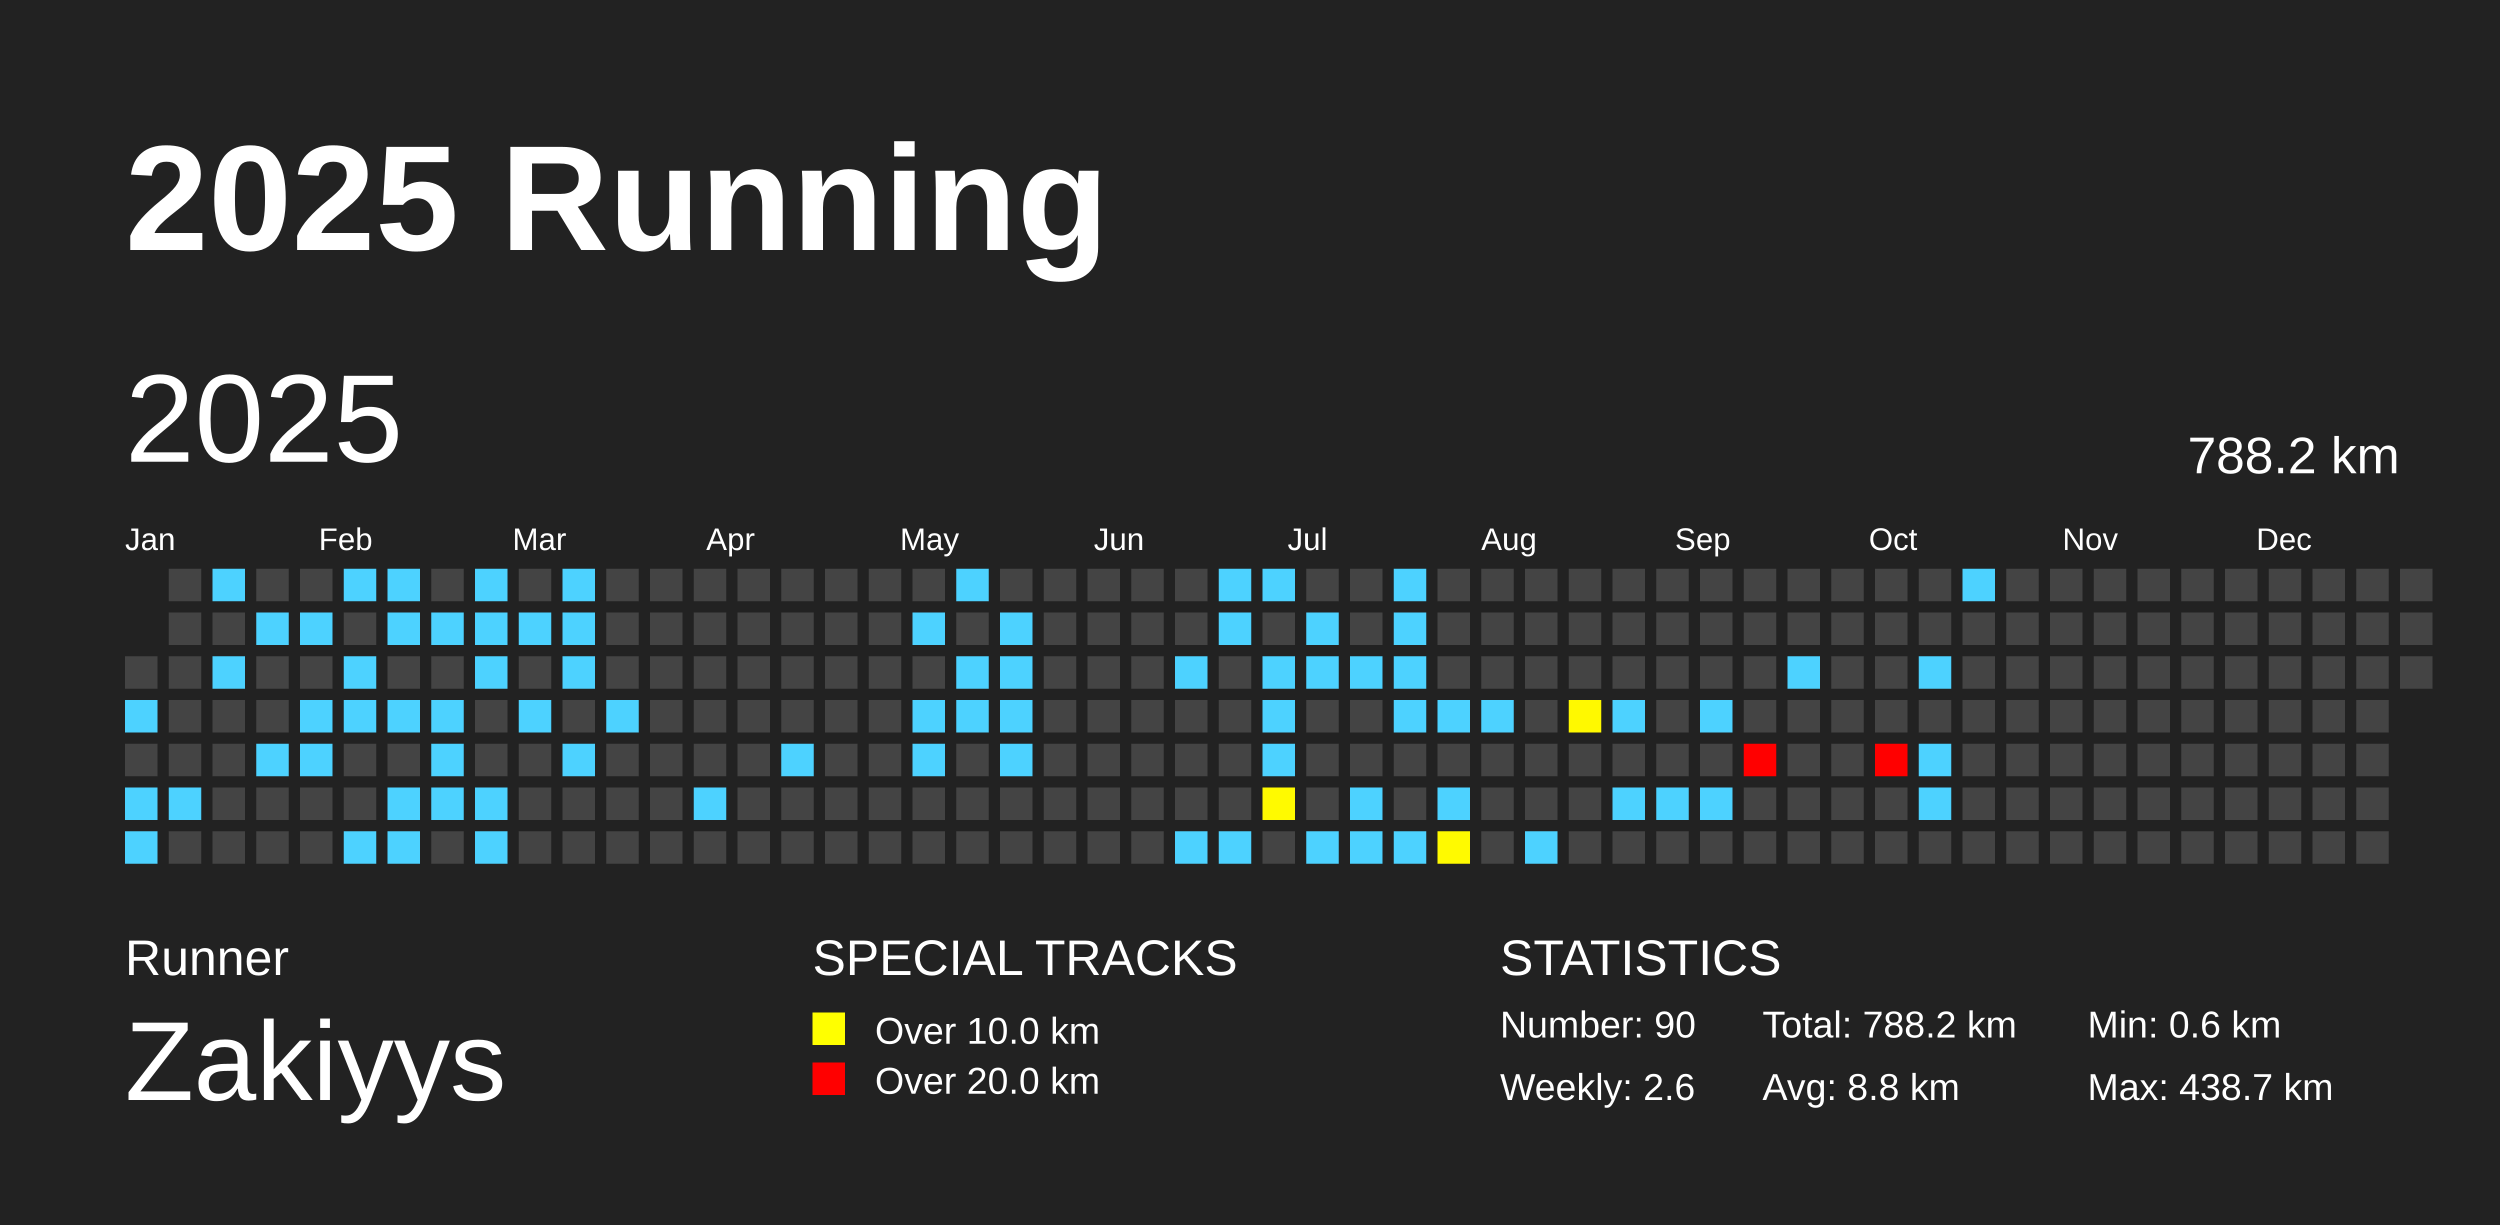
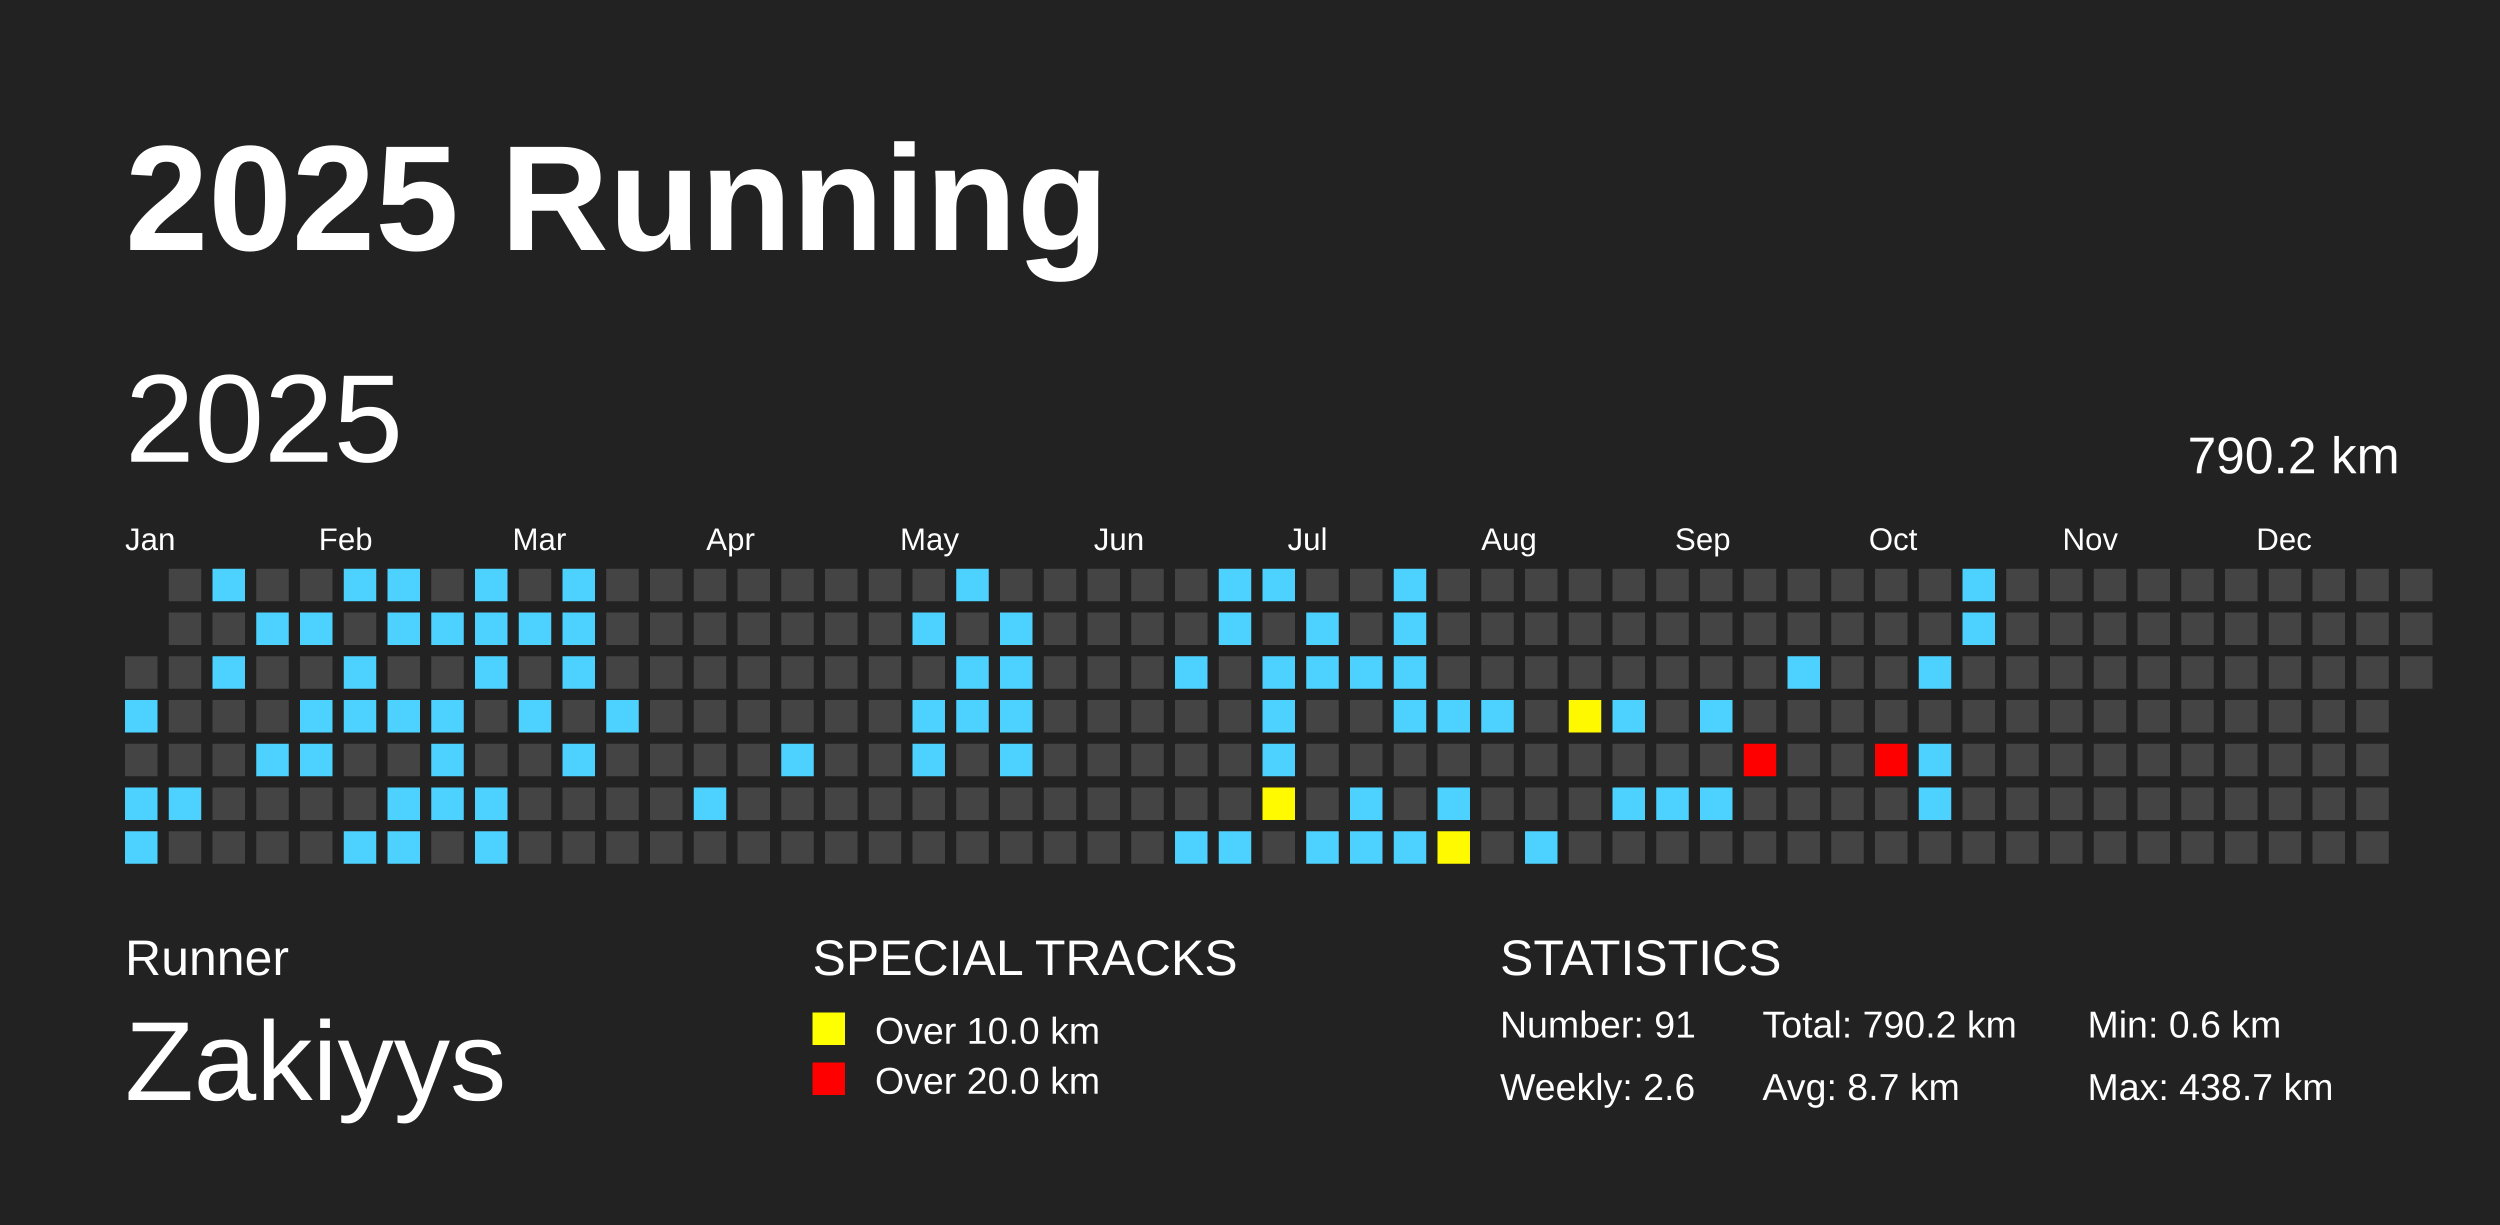
<svg xmlns="http://www.w3.org/2000/svg" baseProfile="full" height="98mm" version="1.1" viewBox="0,0,200,98" width="200mm">
  <defs />
  <rect fill="#222222" height="98" width="200" x="0" y="0" />
  <text fill="#FFFFFF" style="font-size:12px; font-family:Arial; font-weight:bold;" x="10" y="20">2025 Running</text>
  <text fill="#FFFFFF" style="font-size:4px; font-family:Arial" x="10" y="78">Runner</text>
  <text fill="#FFFFFF" style="font-size:9px; font-family:Arial" x="10" y="88">Zakiyys</text>
  <text fill="#FFFFFF" style="font-size:4px; font-family:Arial" x="65" y="78">SPECIAL TRACKS</text>
  <rect fill="yellow" height="2.6" width="2.6" x="65" y="81" />
  <text fill="#FFFFFF" style="font-size:3px; font-family:Arial" x="70" y="83.5">Over 10.0 km</text>
  <rect fill="red" height="2.6" width="2.6" x="65" y="85" />
  <text fill="#FFFFFF" style="font-size:3px; font-family:Arial" x="70" y="87.5">Over 20.0 km</text>
  <text fill="#FFFFFF" style="font-size:4px; font-family:Arial" x="120" y="78">STATISTICS</text>
-   <text fill="#FFFFFF" style="font-size:3px; font-family:Arial" x="120" y="83">Number: 90</text>
+   <text fill="#FFFFFF" style="font-size:3px; font-family:Arial" x="120" y="83">Number: 91</text>
  <text fill="#FFFFFF" style="font-size:3px; font-family:Arial" x="120" y="88">Weekly: 2.6</text>
-   <text fill="#FFFFFF" style="font-size:3px; font-family:Arial" x="141" y="83">Total: 788.2 km</text>
-   <text fill="#FFFFFF" style="font-size:3px; font-family:Arial" x="141" y="88">Avg: 8.8 km</text>
+   <text fill="#FFFFFF" style="font-size:3px; font-family:Arial" x="141" y="83">Total: 790.2 km</text>
+   <text fill="#FFFFFF" style="font-size:3px; font-family:Arial" x="141" y="88">Avg: 8.7 km</text>
  <text fill="#FFFFFF" style="font-size:3px; font-family:Arial" x="167" y="83">Min: 0.6 km</text>
  <text fill="#FFFFFF" style="font-size:3px; font-family:Arial" x="167" y="88">Max: 438.7 km</text>
  <text dominant-baseline="hanging" fill="#FFFFFF" style="font-size:10.0px; font-family:Arial;" x="10" y="30">2025</text>
-   <text dominant-baseline="hanging" fill="#FFFFFF" style="font-size:4.125px; font-family:Arial;" x="175" y="35">788.2 km</text>
+   <text dominant-baseline="hanging" fill="#FFFFFF" style="font-size:4.125px; font-family:Arial;" x="175" y="35">790.2 km</text>
  <text fill="#FFFFFF" style="font-size:2.5px; font-family:Arial" x="10.0" y="44">Jan</text>
  <text fill="#FFFFFF" style="font-size:2.5px; font-family:Arial" x="25.5" y="44">Feb</text>
  <text fill="#FFFFFF" style="font-size:2.5px; font-family:Arial" x="41.0" y="44">Mar</text>
  <text fill="#FFFFFF" style="font-size:2.5px; font-family:Arial" x="56.5" y="44">Apr</text>
  <text fill="#FFFFFF" style="font-size:2.5px; font-family:Arial" x="72.0" y="44">May</text>
  <text fill="#FFFFFF" style="font-size:2.5px; font-family:Arial" x="87.5" y="44">Jun</text>
  <text fill="#FFFFFF" style="font-size:2.5px; font-family:Arial" x="103.0" y="44">Jul</text>
  <text fill="#FFFFFF" style="font-size:2.5px; font-family:Arial" x="118.5" y="44">Aug</text>
  <text fill="#FFFFFF" style="font-size:2.5px; font-family:Arial" x="134.0" y="44">Sep</text>
  <text fill="#FFFFFF" style="font-size:2.5px; font-family:Arial" x="149.5" y="44">Oct</text>
  <text fill="#FFFFFF" style="font-size:2.5px; font-family:Arial" x="165.0" y="44">Nov</text>
  <text fill="#FFFFFF" style="font-size:2.5px; font-family:Arial" x="180.5" y="44">Dec</text>
  <rect fill="#444444" height="2.6" width="2.6" x="10.0" y="52.5" />
  <rect fill="#4dd2ff" height="2.6" width="2.6" x="10.0" y="56.0" />
  <rect fill="#444444" height="2.6" width="2.6" x="10.0" y="59.5" />
  <rect fill="#4dd2ff" height="2.6" width="2.6" x="10.0" y="63.0" />
  <rect fill="#4dd2ff" height="2.6" width="2.6" x="10.0" y="66.5" />
  <rect fill="#444444" height="2.6" width="2.6" x="13.5" y="45.5" />
  <rect fill="#444444" height="2.6" width="2.6" x="13.5" y="49.0" />
  <rect fill="#444444" height="2.6" width="2.6" x="13.5" y="52.5" />
  <rect fill="#444444" height="2.6" width="2.6" x="13.5" y="56.0" />
  <rect fill="#444444" height="2.6" width="2.6" x="13.5" y="59.5" />
  <rect fill="#4dd2ff" height="2.6" width="2.6" x="13.5" y="63.0" />
  <rect fill="#444444" height="2.6" width="2.6" x="13.5" y="66.5" />
  <rect fill="#4dd2ff" height="2.6" width="2.6" x="17.0" y="45.5" />
  <rect fill="#444444" height="2.6" width="2.6" x="17.0" y="49.0" />
  <rect fill="#4dd2ff" height="2.6" width="2.6" x="17.0" y="52.5" />
  <rect fill="#444444" height="2.6" width="2.6" x="17.0" y="56.0" />
  <rect fill="#444444" height="2.6" width="2.6" x="17.0" y="59.5" />
  <rect fill="#444444" height="2.6" width="2.6" x="17.0" y="63.0" />
  <rect fill="#444444" height="2.6" width="2.6" x="17.0" y="66.5" />
  <rect fill="#444444" height="2.6" width="2.6" x="20.5" y="45.5" />
  <rect fill="#4dd2ff" height="2.6" width="2.6" x="20.5" y="49.0" />
  <rect fill="#444444" height="2.6" width="2.6" x="20.5" y="52.5" />
  <rect fill="#444444" height="2.6" width="2.6" x="20.5" y="56.0" />
  <rect fill="#4dd2ff" height="2.6" width="2.6" x="20.5" y="59.5" />
  <rect fill="#444444" height="2.6" width="2.6" x="20.5" y="63.0" />
  <rect fill="#444444" height="2.6" width="2.6" x="20.5" y="66.5" />
  <rect fill="#444444" height="2.6" width="2.6" x="24.0" y="45.5" />
  <rect fill="#4dd2ff" height="2.6" width="2.6" x="24.0" y="49.0" />
  <rect fill="#444444" height="2.6" width="2.6" x="24.0" y="52.5" />
  <rect fill="#4dd2ff" height="2.6" width="2.6" x="24.0" y="56.0" />
  <rect fill="#4dd2ff" height="2.6" width="2.6" x="24.0" y="59.5" />
  <rect fill="#444444" height="2.6" width="2.6" x="24.0" y="63.0" />
  <rect fill="#444444" height="2.6" width="2.6" x="24.0" y="66.5" />
  <rect fill="#4dd2ff" height="2.6" width="2.6" x="27.5" y="45.5" />
  <rect fill="#444444" height="2.6" width="2.6" x="27.5" y="49.0" />
  <rect fill="#4dd2ff" height="2.6" width="2.6" x="27.5" y="52.5" />
  <rect fill="#4dd2ff" height="2.6" width="2.6" x="27.5" y="56.0" />
  <rect fill="#444444" height="2.6" width="2.6" x="27.5" y="59.5" />
  <rect fill="#444444" height="2.6" width="2.6" x="27.5" y="63.0" />
  <rect fill="#4dd2ff" height="2.6" width="2.6" x="27.5" y="66.5" />
  <rect fill="#4dd2ff" height="2.6" width="2.6" x="31.0" y="45.5" />
  <rect fill="#4dd2ff" height="2.6" width="2.6" x="31.0" y="49.0" />
  <rect fill="#444444" height="2.6" width="2.6" x="31.0" y="52.5" />
  <rect fill="#4dd2ff" height="2.6" width="2.6" x="31.0" y="56.0" />
  <rect fill="#444444" height="2.6" width="2.6" x="31.0" y="59.5" />
  <rect fill="#4dd2ff" height="2.6" width="2.6" x="31.0" y="63.0" />
  <rect fill="#4dd2ff" height="2.6" width="2.6" x="31.0" y="66.5" />
  <rect fill="#444444" height="2.6" width="2.6" x="34.5" y="45.5" />
  <rect fill="#4dd2ff" height="2.6" width="2.6" x="34.5" y="49.0" />
  <rect fill="#444444" height="2.6" width="2.6" x="34.5" y="52.5" />
  <rect fill="#4dd2ff" height="2.6" width="2.6" x="34.5" y="56.0" />
  <rect fill="#4dd2ff" height="2.6" width="2.6" x="34.5" y="59.5" />
  <rect fill="#4dd2ff" height="2.6" width="2.6" x="34.5" y="63.0" />
  <rect fill="#444444" height="2.6" width="2.6" x="34.5" y="66.5" />
  <rect fill="#4dd2ff" height="2.6" width="2.6" x="38.0" y="45.5" />
  <rect fill="#4dd2ff" height="2.6" width="2.6" x="38.0" y="49.0" />
  <rect fill="#4dd2ff" height="2.6" width="2.6" x="38.0" y="52.5" />
  <rect fill="#444444" height="2.6" width="2.6" x="38.0" y="56.0" />
  <rect fill="#444444" height="2.6" width="2.6" x="38.0" y="59.5" />
  <rect fill="#4dd2ff" height="2.6" width="2.6" x="38.0" y="63.0" />
  <rect fill="#4dd2ff" height="2.6" width="2.6" x="38.0" y="66.5" />
  <rect fill="#444444" height="2.6" width="2.6" x="41.5" y="45.5" />
  <rect fill="#4dd2ff" height="2.6" width="2.6" x="41.5" y="49.0" />
  <rect fill="#444444" height="2.6" width="2.6" x="41.5" y="52.5" />
  <rect fill="#4dd2ff" height="2.6" width="2.6" x="41.5" y="56.0" />
  <rect fill="#444444" height="2.6" width="2.6" x="41.5" y="59.5" />
  <rect fill="#444444" height="2.6" width="2.6" x="41.5" y="63.0" />
  <rect fill="#444444" height="2.6" width="2.6" x="41.5" y="66.5" />
  <rect fill="#4dd2ff" height="2.6" width="2.6" x="45.0" y="45.5" />
  <rect fill="#4dd2ff" height="2.6" width="2.6" x="45.0" y="49.0" />
  <rect fill="#4dd2ff" height="2.6" width="2.6" x="45.0" y="52.5" />
  <rect fill="#444444" height="2.6" width="2.6" x="45.0" y="56.0" />
  <rect fill="#4dd2ff" height="2.6" width="2.6" x="45.0" y="59.5" />
  <rect fill="#444444" height="2.6" width="2.6" x="45.0" y="63.0" />
  <rect fill="#444444" height="2.6" width="2.6" x="45.0" y="66.5" />
  <rect fill="#444444" height="2.6" width="2.6" x="48.5" y="45.5" />
  <rect fill="#444444" height="2.6" width="2.6" x="48.5" y="49.0" />
  <rect fill="#444444" height="2.6" width="2.6" x="48.5" y="52.5" />
  <rect fill="#4dd2ff" height="2.6" width="2.6" x="48.5" y="56.0" />
  <rect fill="#444444" height="2.6" width="2.6" x="48.5" y="59.5" />
  <rect fill="#444444" height="2.6" width="2.6" x="48.5" y="63.0" />
  <rect fill="#444444" height="2.6" width="2.6" x="48.5" y="66.5" />
  <rect fill="#444444" height="2.6" width="2.6" x="52.0" y="45.5" />
  <rect fill="#444444" height="2.6" width="2.6" x="52.0" y="49.0" />
  <rect fill="#444444" height="2.6" width="2.6" x="52.0" y="52.5" />
  <rect fill="#444444" height="2.6" width="2.6" x="52.0" y="56.0" />
  <rect fill="#444444" height="2.6" width="2.6" x="52.0" y="59.5" />
  <rect fill="#444444" height="2.6" width="2.6" x="52.0" y="63.0" />
  <rect fill="#444444" height="2.6" width="2.6" x="52.0" y="66.5" />
  <rect fill="#444444" height="2.6" width="2.6" x="55.5" y="45.5" />
  <rect fill="#444444" height="2.6" width="2.6" x="55.5" y="49.0" />
  <rect fill="#444444" height="2.6" width="2.6" x="55.5" y="52.5" />
  <rect fill="#444444" height="2.6" width="2.6" x="55.5" y="56.0" />
  <rect fill="#444444" height="2.6" width="2.6" x="55.5" y="59.5" />
  <rect fill="#4dd2ff" height="2.6" width="2.6" x="55.5" y="63.0" />
  <rect fill="#444444" height="2.6" width="2.6" x="55.5" y="66.5" />
  <rect fill="#444444" height="2.6" width="2.6" x="59.0" y="45.5" />
  <rect fill="#444444" height="2.6" width="2.6" x="59.0" y="49.0" />
  <rect fill="#444444" height="2.6" width="2.6" x="59.0" y="52.5" />
  <rect fill="#444444" height="2.6" width="2.6" x="59.0" y="56.0" />
  <rect fill="#444444" height="2.6" width="2.6" x="59.0" y="59.5" />
  <rect fill="#444444" height="2.6" width="2.6" x="59.0" y="63.0" />
  <rect fill="#444444" height="2.6" width="2.6" x="59.0" y="66.5" />
  <rect fill="#444444" height="2.6" width="2.6" x="62.5" y="45.5" />
  <rect fill="#444444" height="2.6" width="2.6" x="62.5" y="49.0" />
  <rect fill="#444444" height="2.6" width="2.6" x="62.5" y="52.5" />
  <rect fill="#444444" height="2.6" width="2.6" x="62.5" y="56.0" />
  <rect fill="#4dd2ff" height="2.6" width="2.6" x="62.5" y="59.5" />
  <rect fill="#444444" height="2.6" width="2.6" x="62.5" y="63.0" />
  <rect fill="#444444" height="2.6" width="2.6" x="62.5" y="66.5" />
  <rect fill="#444444" height="2.6" width="2.6" x="66.0" y="45.5" />
  <rect fill="#444444" height="2.6" width="2.6" x="66.0" y="49.0" />
  <rect fill="#444444" height="2.6" width="2.6" x="66.0" y="52.5" />
  <rect fill="#444444" height="2.6" width="2.6" x="66.0" y="56.0" />
  <rect fill="#444444" height="2.6" width="2.6" x="66.0" y="59.5" />
  <rect fill="#444444" height="2.6" width="2.6" x="66.0" y="63.0" />
  <rect fill="#444444" height="2.6" width="2.6" x="66.0" y="66.5" />
  <rect fill="#444444" height="2.6" width="2.6" x="69.5" y="45.5" />
  <rect fill="#444444" height="2.6" width="2.6" x="69.5" y="49.0" />
  <rect fill="#444444" height="2.6" width="2.6" x="69.5" y="52.5" />
  <rect fill="#444444" height="2.6" width="2.6" x="69.5" y="56.0" />
  <rect fill="#444444" height="2.6" width="2.6" x="69.5" y="59.5" />
  <rect fill="#444444" height="2.6" width="2.6" x="69.5" y="63.0" />
  <rect fill="#444444" height="2.6" width="2.6" x="69.5" y="66.5" />
  <rect fill="#444444" height="2.6" width="2.6" x="73.0" y="45.5" />
  <rect fill="#4dd2ff" height="2.6" width="2.6" x="73.0" y="49.0" />
  <rect fill="#444444" height="2.6" width="2.6" x="73.0" y="52.5" />
  <rect fill="#4dd2ff" height="2.6" width="2.6" x="73.0" y="56.0" />
  <rect fill="#4dd2ff" height="2.6" width="2.6" x="73.0" y="59.5" />
  <rect fill="#444444" height="2.6" width="2.6" x="73.0" y="63.0" />
  <rect fill="#444444" height="2.6" width="2.6" x="73.0" y="66.5" />
  <rect fill="#4dd2ff" height="2.6" width="2.6" x="76.5" y="45.5" />
  <rect fill="#444444" height="2.6" width="2.6" x="76.5" y="49.0" />
  <rect fill="#4dd2ff" height="2.6" width="2.6" x="76.5" y="52.5" />
  <rect fill="#4dd2ff" height="2.6" width="2.6" x="76.5" y="56.0" />
  <rect fill="#444444" height="2.6" width="2.6" x="76.5" y="59.5" />
  <rect fill="#444444" height="2.6" width="2.6" x="76.5" y="63.0" />
  <rect fill="#444444" height="2.6" width="2.6" x="76.5" y="66.5" />
  <rect fill="#444444" height="2.6" width="2.6" x="80.0" y="45.5" />
  <rect fill="#4dd2ff" height="2.6" width="2.6" x="80.0" y="49.0" />
  <rect fill="#4dd2ff" height="2.6" width="2.6" x="80.0" y="52.5" />
  <rect fill="#4dd2ff" height="2.6" width="2.6" x="80.0" y="56.0" />
  <rect fill="#4dd2ff" height="2.6" width="2.6" x="80.0" y="59.5" />
  <rect fill="#444444" height="2.6" width="2.6" x="80.0" y="63.0" />
  <rect fill="#444444" height="2.6" width="2.6" x="80.0" y="66.5" />
  <rect fill="#444444" height="2.6" width="2.6" x="83.5" y="45.5" />
  <rect fill="#444444" height="2.6" width="2.6" x="83.5" y="49.0" />
  <rect fill="#444444" height="2.6" width="2.6" x="83.5" y="52.5" />
  <rect fill="#444444" height="2.6" width="2.6" x="83.5" y="56.0" />
  <rect fill="#444444" height="2.6" width="2.6" x="83.5" y="59.5" />
  <rect fill="#444444" height="2.6" width="2.6" x="83.5" y="63.0" />
  <rect fill="#444444" height="2.6" width="2.6" x="83.5" y="66.5" />
  <rect fill="#444444" height="2.6" width="2.6" x="87.0" y="45.5" />
  <rect fill="#444444" height="2.6" width="2.6" x="87.0" y="49.0" />
  <rect fill="#444444" height="2.6" width="2.6" x="87.0" y="52.5" />
  <rect fill="#444444" height="2.6" width="2.6" x="87.0" y="56.0" />
  <rect fill="#444444" height="2.6" width="2.6" x="87.0" y="59.5" />
  <rect fill="#444444" height="2.6" width="2.6" x="87.0" y="63.0" />
  <rect fill="#444444" height="2.6" width="2.6" x="87.0" y="66.5" />
  <rect fill="#444444" height="2.6" width="2.6" x="90.5" y="45.5" />
  <rect fill="#444444" height="2.6" width="2.6" x="90.5" y="49.0" />
  <rect fill="#444444" height="2.6" width="2.6" x="90.5" y="52.5" />
  <rect fill="#444444" height="2.6" width="2.6" x="90.5" y="56.0" />
  <rect fill="#444444" height="2.6" width="2.6" x="90.5" y="59.5" />
  <rect fill="#444444" height="2.6" width="2.6" x="90.5" y="63.0" />
  <rect fill="#444444" height="2.6" width="2.6" x="90.5" y="66.5" />
  <rect fill="#444444" height="2.6" width="2.6" x="94.0" y="45.5" />
  <rect fill="#444444" height="2.6" width="2.6" x="94.0" y="49.0" />
  <rect fill="#4dd2ff" height="2.6" width="2.6" x="94.0" y="52.5" />
  <rect fill="#444444" height="2.6" width="2.6" x="94.0" y="56.0" />
  <rect fill="#444444" height="2.6" width="2.6" x="94.0" y="59.5" />
  <rect fill="#444444" height="2.6" width="2.6" x="94.0" y="63.0" />
  <rect fill="#4dd2ff" height="2.6" width="2.6" x="94.0" y="66.5" />
  <rect fill="#4dd2ff" height="2.6" width="2.6" x="97.5" y="45.5" />
  <rect fill="#4dd2ff" height="2.6" width="2.6" x="97.5" y="49.0" />
  <rect fill="#444444" height="2.6" width="2.6" x="97.5" y="52.5" />
  <rect fill="#444444" height="2.6" width="2.6" x="97.5" y="56.0" />
  <rect fill="#444444" height="2.6" width="2.6" x="97.5" y="59.5" />
  <rect fill="#444444" height="2.6" width="2.6" x="97.5" y="63.0" />
  <rect fill="#4dd2ff" height="2.6" width="2.6" x="97.5" y="66.5" />
  <rect fill="#4dd2ff" height="2.6" width="2.6" x="101.0" y="45.5" />
  <rect fill="#444444" height="2.6" width="2.6" x="101.0" y="49.0" />
  <rect fill="#4dd2ff" height="2.6" width="2.6" x="101.0" y="52.5" />
  <rect fill="#4dd2ff" height="2.6" width="2.6" x="101.0" y="56.0" />
  <rect fill="#4dd2ff" height="2.6" width="2.6" x="101.0" y="59.5" />
  <rect fill="#fffa00" height="2.6" width="2.6" x="101.0" y="63.0" />
  <rect fill="#444444" height="2.6" width="2.6" x="101.0" y="66.5" />
  <rect fill="#444444" height="2.6" width="2.6" x="104.5" y="45.5" />
  <rect fill="#4dd2ff" height="2.6" width="2.6" x="104.5" y="49.0" />
  <rect fill="#4dd2ff" height="2.6" width="2.6" x="104.5" y="52.5" />
  <rect fill="#444444" height="2.6" width="2.6" x="104.5" y="56.0" />
  <rect fill="#444444" height="2.6" width="2.6" x="104.5" y="59.5" />
  <rect fill="#444444" height="2.6" width="2.6" x="104.5" y="63.0" />
  <rect fill="#4dd2ff" height="2.6" width="2.6" x="104.5" y="66.5" />
  <rect fill="#444444" height="2.6" width="2.6" x="108.0" y="45.5" />
  <rect fill="#444444" height="2.6" width="2.6" x="108.0" y="49.0" />
  <rect fill="#4dd2ff" height="2.6" width="2.6" x="108.0" y="52.5" />
  <rect fill="#444444" height="2.6" width="2.6" x="108.0" y="56.0" />
  <rect fill="#444444" height="2.6" width="2.6" x="108.0" y="59.5" />
  <rect fill="#4dd2ff" height="2.6" width="2.6" x="108.0" y="63.0" />
  <rect fill="#4dd2ff" height="2.6" width="2.6" x="108.0" y="66.5" />
  <rect fill="#4dd2ff" height="2.6" width="2.6" x="111.5" y="45.5" />
  <rect fill="#4dd2ff" height="2.6" width="2.6" x="111.5" y="49.0" />
  <rect fill="#4dd2ff" height="2.6" width="2.6" x="111.5" y="52.5" />
  <rect fill="#4dd2ff" height="2.6" width="2.6" x="111.5" y="56.0" />
  <rect fill="#444444" height="2.6" width="2.6" x="111.5" y="59.5" />
  <rect fill="#444444" height="2.6" width="2.6" x="111.5" y="63.0" />
  <rect fill="#4dd2ff" height="2.6" width="2.6" x="111.5" y="66.5" />
  <rect fill="#444444" height="2.6" width="2.6" x="115.0" y="45.5" />
  <rect fill="#444444" height="2.6" width="2.6" x="115.0" y="49.0" />
  <rect fill="#444444" height="2.6" width="2.6" x="115.0" y="52.5" />
  <rect fill="#4dd2ff" height="2.6" width="2.6" x="115.0" y="56.0" />
  <rect fill="#444444" height="2.6" width="2.6" x="115.0" y="59.5" />
  <rect fill="#4dd2ff" height="2.6" width="2.6" x="115.0" y="63.0" />
  <rect fill="#fffa00" height="2.6" width="2.6" x="115.0" y="66.5" />
  <rect fill="#444444" height="2.6" width="2.6" x="118.5" y="45.5" />
  <rect fill="#444444" height="2.6" width="2.6" x="118.5" y="49.0" />
  <rect fill="#444444" height="2.6" width="2.6" x="118.5" y="52.5" />
  <rect fill="#4dd2ff" height="2.6" width="2.6" x="118.5" y="56.0" />
  <rect fill="#444444" height="2.6" width="2.6" x="118.5" y="59.5" />
  <rect fill="#444444" height="2.6" width="2.6" x="118.5" y="63.0" />
  <rect fill="#444444" height="2.6" width="2.6" x="118.5" y="66.5" />
  <rect fill="#444444" height="2.6" width="2.6" x="122.0" y="45.5" />
  <rect fill="#444444" height="2.6" width="2.6" x="122.0" y="49.0" />
  <rect fill="#444444" height="2.6" width="2.6" x="122.0" y="52.5" />
  <rect fill="#444444" height="2.6" width="2.6" x="122.0" y="56.0" />
  <rect fill="#444444" height="2.6" width="2.6" x="122.0" y="59.5" />
  <rect fill="#444444" height="2.6" width="2.6" x="122.0" y="63.0" />
  <rect fill="#4dd2ff" height="2.6" width="2.6" x="122.0" y="66.5" />
  <rect fill="#444444" height="2.6" width="2.6" x="125.5" y="45.5" />
  <rect fill="#444444" height="2.6" width="2.6" x="125.5" y="49.0" />
  <rect fill="#444444" height="2.6" width="2.6" x="125.5" y="52.5" />
  <rect fill="#fff900" height="2.6" width="2.6" x="125.5" y="56.0" />
  <rect fill="#444444" height="2.6" width="2.6" x="125.5" y="59.5" />
  <rect fill="#444444" height="2.6" width="2.6" x="125.5" y="63.0" />
  <rect fill="#444444" height="2.6" width="2.6" x="125.5" y="66.5" />
  <rect fill="#444444" height="2.6" width="2.6" x="129.0" y="45.5" />
  <rect fill="#444444" height="2.6" width="2.6" x="129.0" y="49.0" />
  <rect fill="#444444" height="2.6" width="2.6" x="129.0" y="52.5" />
  <rect fill="#4dd2ff" height="2.6" width="2.6" x="129.0" y="56.0" />
  <rect fill="#444444" height="2.6" width="2.6" x="129.0" y="59.5" />
  <rect fill="#4dd2ff" height="2.6" width="2.6" x="129.0" y="63.0" />
  <rect fill="#444444" height="2.6" width="2.6" x="129.0" y="66.5" />
  <rect fill="#444444" height="2.6" width="2.6" x="132.5" y="45.5" />
  <rect fill="#444444" height="2.6" width="2.6" x="132.5" y="49.0" />
  <rect fill="#444444" height="2.6" width="2.6" x="132.5" y="52.5" />
  <rect fill="#444444" height="2.6" width="2.6" x="132.5" y="56.0" />
  <rect fill="#444444" height="2.6" width="2.6" x="132.5" y="59.5" />
  <rect fill="#4dd2ff" height="2.6" width="2.6" x="132.5" y="63.0" />
  <rect fill="#444444" height="2.6" width="2.6" x="132.5" y="66.5" />
  <rect fill="#444444" height="2.6" width="2.6" x="136.0" y="45.5" />
  <rect fill="#444444" height="2.6" width="2.6" x="136.0" y="49.0" />
  <rect fill="#444444" height="2.6" width="2.6" x="136.0" y="52.5" />
  <rect fill="#4dd2ff" height="2.6" width="2.6" x="136.0" y="56.0" />
  <rect fill="#444444" height="2.6" width="2.6" x="136.0" y="59.5" />
  <rect fill="#4dd2ff" height="2.6" width="2.6" x="136.0" y="63.0" />
  <rect fill="#444444" height="2.6" width="2.6" x="136.0" y="66.5" />
  <rect fill="#444444" height="2.6" width="2.6" x="139.5" y="45.5" />
  <rect fill="#444444" height="2.6" width="2.6" x="139.5" y="49.0" />
  <rect fill="#444444" height="2.6" width="2.6" x="139.5" y="52.5" />
  <rect fill="#444444" height="2.6" width="2.6" x="139.5" y="56.0" />
  <rect fill="red" height="2.6" width="2.6" x="139.5" y="59.5" />
  <rect fill="#444444" height="2.6" width="2.6" x="139.5" y="63.0" />
  <rect fill="#444444" height="2.6" width="2.6" x="139.5" y="66.5" />
  <rect fill="#444444" height="2.6" width="2.6" x="143.0" y="45.5" />
  <rect fill="#444444" height="2.6" width="2.6" x="143.0" y="49.0" />
  <rect fill="#4dd2ff" height="2.6" width="2.6" x="143.0" y="52.5" />
  <rect fill="#444444" height="2.6" width="2.6" x="143.0" y="56.0" />
  <rect fill="#444444" height="2.6" width="2.6" x="143.0" y="59.5" />
  <rect fill="#444444" height="2.6" width="2.6" x="143.0" y="63.0" />
  <rect fill="#444444" height="2.6" width="2.6" x="143.0" y="66.5" />
  <rect fill="#444444" height="2.6" width="2.6" x="146.5" y="45.5" />
  <rect fill="#444444" height="2.6" width="2.6" x="146.5" y="49.0" />
  <rect fill="#444444" height="2.6" width="2.6" x="146.5" y="52.5" />
  <rect fill="#444444" height="2.6" width="2.6" x="146.5" y="56.0" />
  <rect fill="#444444" height="2.6" width="2.6" x="146.5" y="59.5" />
  <rect fill="#444444" height="2.6" width="2.6" x="146.5" y="63.0" />
  <rect fill="#444444" height="2.6" width="2.6" x="146.5" y="66.5" />
  <rect fill="#444444" height="2.6" width="2.6" x="150.0" y="45.5" />
  <rect fill="#444444" height="2.6" width="2.6" x="150.0" y="49.0" />
  <rect fill="#444444" height="2.6" width="2.6" x="150.0" y="52.5" />
  <rect fill="#444444" height="2.6" width="2.6" x="150.0" y="56.0" />
  <rect fill="red" height="2.6" width="2.6" x="150.0" y="59.5" />
  <rect fill="#444444" height="2.6" width="2.6" x="150.0" y="63.0" />
  <rect fill="#444444" height="2.6" width="2.6" x="150.0" y="66.5" />
  <rect fill="#444444" height="2.6" width="2.6" x="153.5" y="45.5" />
  <rect fill="#444444" height="2.6" width="2.6" x="153.5" y="49.0" />
  <rect fill="#4dd2ff" height="2.6" width="2.6" x="153.5" y="52.5" />
  <rect fill="#444444" height="2.6" width="2.6" x="153.5" y="56.0" />
  <rect fill="#4dd2ff" height="2.6" width="2.6" x="153.5" y="59.5" />
  <rect fill="#4dd2ff" height="2.6" width="2.6" x="153.5" y="63.0" />
  <rect fill="#444444" height="2.6" width="2.6" x="153.5" y="66.5" />
  <rect fill="#4dd2ff" height="2.6" width="2.6" x="157.0" y="45.5" />
-   <rect fill="#444444" height="2.6" width="2.6" x="157.0" y="49.0" />
+   <rect fill="#4dd2ff" height="2.6" width="2.6" x="157.0" y="49.0" />
  <rect fill="#444444" height="2.6" width="2.6" x="157.0" y="52.5" />
  <rect fill="#444444" height="2.6" width="2.6" x="157.0" y="56.0" />
  <rect fill="#444444" height="2.6" width="2.6" x="157.0" y="59.5" />
  <rect fill="#444444" height="2.6" width="2.6" x="157.0" y="63.0" />
  <rect fill="#444444" height="2.6" width="2.6" x="157.0" y="66.5" />
  <rect fill="#444444" height="2.6" width="2.6" x="160.5" y="45.5" />
  <rect fill="#444444" height="2.6" width="2.6" x="160.5" y="49.0" />
  <rect fill="#444444" height="2.6" width="2.6" x="160.5" y="52.5" />
  <rect fill="#444444" height="2.6" width="2.6" x="160.5" y="56.0" />
  <rect fill="#444444" height="2.6" width="2.6" x="160.5" y="59.5" />
  <rect fill="#444444" height="2.6" width="2.6" x="160.5" y="63.0" />
  <rect fill="#444444" height="2.6" width="2.6" x="160.5" y="66.5" />
  <rect fill="#444444" height="2.6" width="2.6" x="164.0" y="45.5" />
  <rect fill="#444444" height="2.6" width="2.6" x="164.0" y="49.0" />
  <rect fill="#444444" height="2.6" width="2.6" x="164.0" y="52.5" />
  <rect fill="#444444" height="2.6" width="2.6" x="164.0" y="56.0" />
  <rect fill="#444444" height="2.6" width="2.6" x="164.0" y="59.5" />
  <rect fill="#444444" height="2.6" width="2.6" x="164.0" y="63.0" />
  <rect fill="#444444" height="2.6" width="2.6" x="164.0" y="66.5" />
  <rect fill="#444444" height="2.6" width="2.6" x="167.5" y="45.5" />
  <rect fill="#444444" height="2.6" width="2.6" x="167.5" y="49.0" />
  <rect fill="#444444" height="2.6" width="2.6" x="167.5" y="52.5" />
  <rect fill="#444444" height="2.6" width="2.6" x="167.5" y="56.0" />
  <rect fill="#444444" height="2.6" width="2.6" x="167.5" y="59.5" />
  <rect fill="#444444" height="2.6" width="2.6" x="167.5" y="63.0" />
  <rect fill="#444444" height="2.6" width="2.6" x="167.5" y="66.5" />
  <rect fill="#444444" height="2.6" width="2.6" x="171.0" y="45.5" />
  <rect fill="#444444" height="2.6" width="2.6" x="171.0" y="49.0" />
  <rect fill="#444444" height="2.6" width="2.6" x="171.0" y="52.5" />
  <rect fill="#444444" height="2.6" width="2.6" x="171.0" y="56.0" />
  <rect fill="#444444" height="2.6" width="2.6" x="171.0" y="59.5" />
  <rect fill="#444444" height="2.6" width="2.6" x="171.0" y="63.0" />
  <rect fill="#444444" height="2.6" width="2.6" x="171.0" y="66.5" />
  <rect fill="#444444" height="2.6" width="2.6" x="174.5" y="45.5" />
  <rect fill="#444444" height="2.6" width="2.6" x="174.5" y="49.0" />
  <rect fill="#444444" height="2.6" width="2.6" x="174.5" y="52.5" />
  <rect fill="#444444" height="2.6" width="2.6" x="174.5" y="56.0" />
  <rect fill="#444444" height="2.6" width="2.6" x="174.5" y="59.5" />
  <rect fill="#444444" height="2.6" width="2.6" x="174.5" y="63.0" />
  <rect fill="#444444" height="2.6" width="2.6" x="174.5" y="66.5" />
  <rect fill="#444444" height="2.6" width="2.6" x="178.0" y="45.5" />
  <rect fill="#444444" height="2.6" width="2.6" x="178.0" y="49.0" />
  <rect fill="#444444" height="2.6" width="2.6" x="178.0" y="52.5" />
  <rect fill="#444444" height="2.6" width="2.6" x="178.0" y="56.0" />
  <rect fill="#444444" height="2.6" width="2.6" x="178.0" y="59.5" />
  <rect fill="#444444" height="2.6" width="2.6" x="178.0" y="63.0" />
  <rect fill="#444444" height="2.6" width="2.6" x="178.0" y="66.5" />
  <rect fill="#444444" height="2.6" width="2.6" x="181.5" y="45.5" />
  <rect fill="#444444" height="2.6" width="2.6" x="181.5" y="49.0" />
  <rect fill="#444444" height="2.6" width="2.6" x="181.5" y="52.5" />
  <rect fill="#444444" height="2.6" width="2.6" x="181.5" y="56.0" />
  <rect fill="#444444" height="2.6" width="2.6" x="181.5" y="59.5" />
  <rect fill="#444444" height="2.6" width="2.6" x="181.5" y="63.0" />
  <rect fill="#444444" height="2.6" width="2.6" x="181.5" y="66.5" />
  <rect fill="#444444" height="2.6" width="2.6" x="185.0" y="45.5" />
  <rect fill="#444444" height="2.6" width="2.6" x="185.0" y="49.0" />
  <rect fill="#444444" height="2.6" width="2.6" x="185.0" y="52.5" />
  <rect fill="#444444" height="2.6" width="2.6" x="185.0" y="56.0" />
  <rect fill="#444444" height="2.6" width="2.6" x="185.0" y="59.5" />
  <rect fill="#444444" height="2.6" width="2.6" x="185.0" y="63.0" />
  <rect fill="#444444" height="2.6" width="2.6" x="185.0" y="66.5" />
  <rect fill="#444444" height="2.6" width="2.6" x="188.5" y="45.5" />
  <rect fill="#444444" height="2.6" width="2.6" x="188.5" y="49.0" />
  <rect fill="#444444" height="2.6" width="2.6" x="188.5" y="52.5" />
  <rect fill="#444444" height="2.6" width="2.6" x="188.5" y="56.0" />
  <rect fill="#444444" height="2.6" width="2.6" x="188.5" y="59.5" />
  <rect fill="#444444" height="2.6" width="2.6" x="188.5" y="63.0" />
  <rect fill="#444444" height="2.6" width="2.6" x="188.5" y="66.5" />
  <rect fill="#444444" height="2.6" width="2.6" x="192.0" y="45.5" />
  <rect fill="#444444" height="2.6" width="2.6" x="192.0" y="49.0" />
  <rect fill="#444444" height="2.6" width="2.6" x="192.0" y="52.5" />
</svg>
